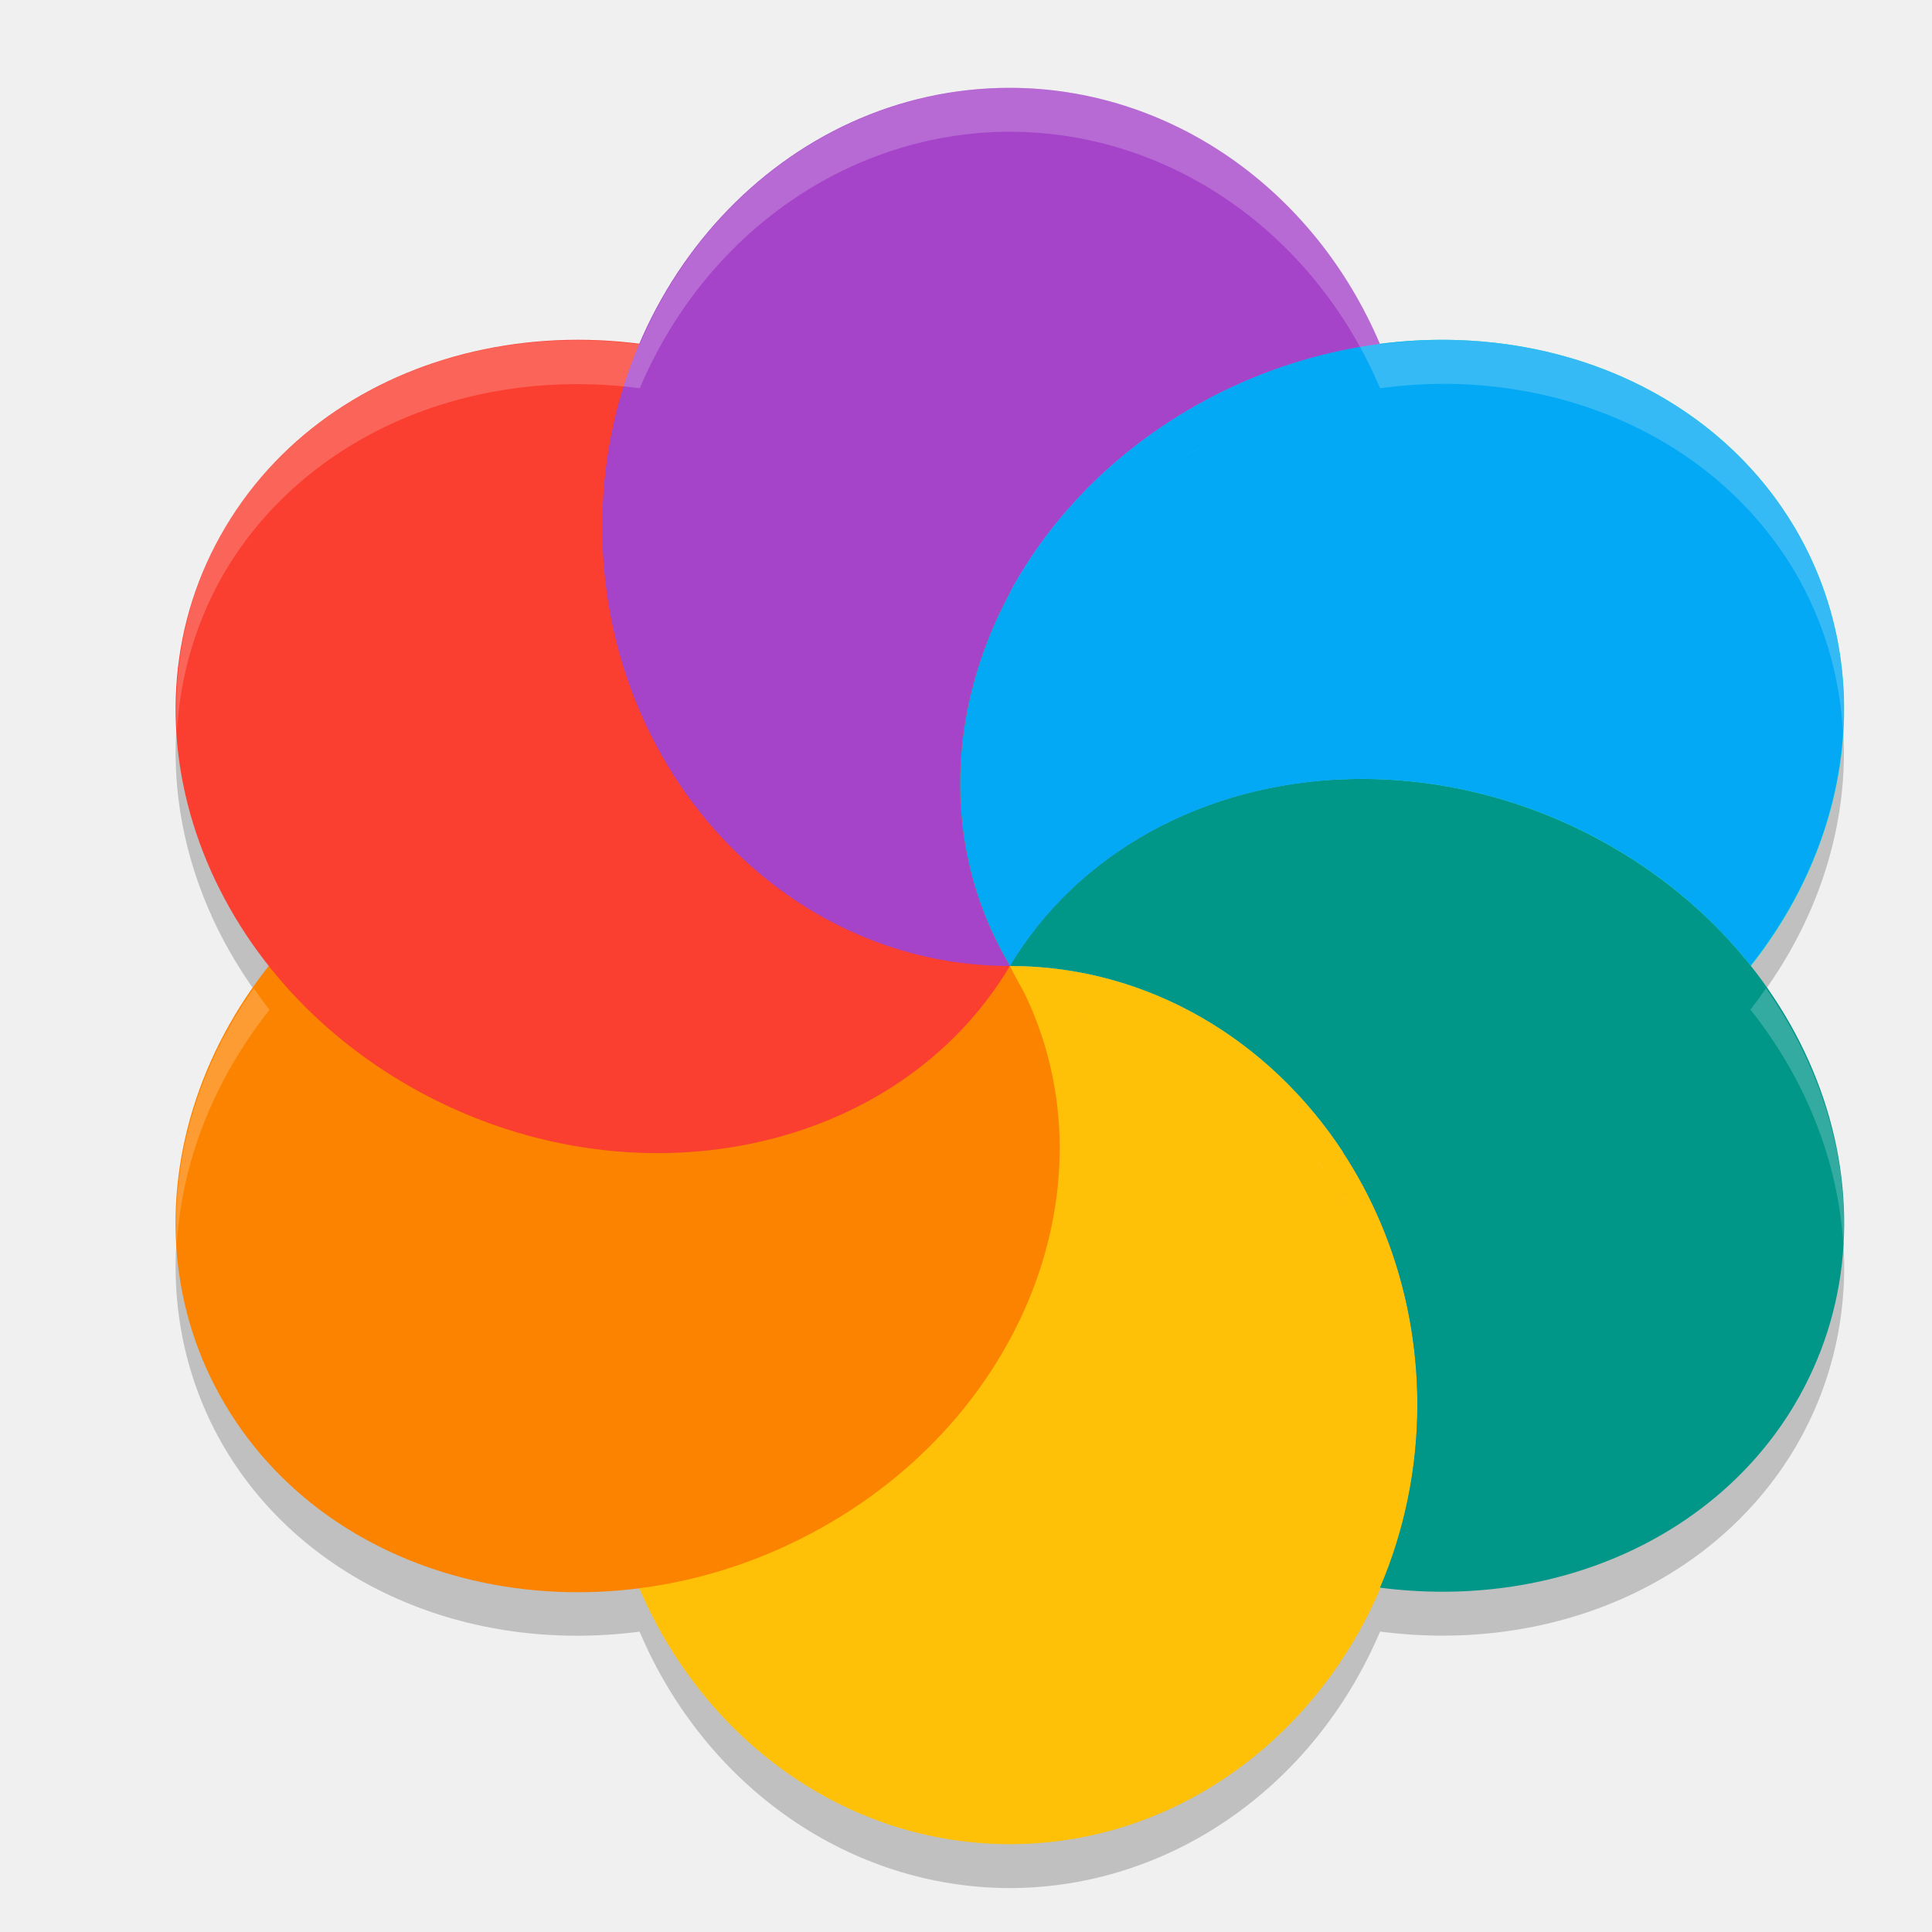
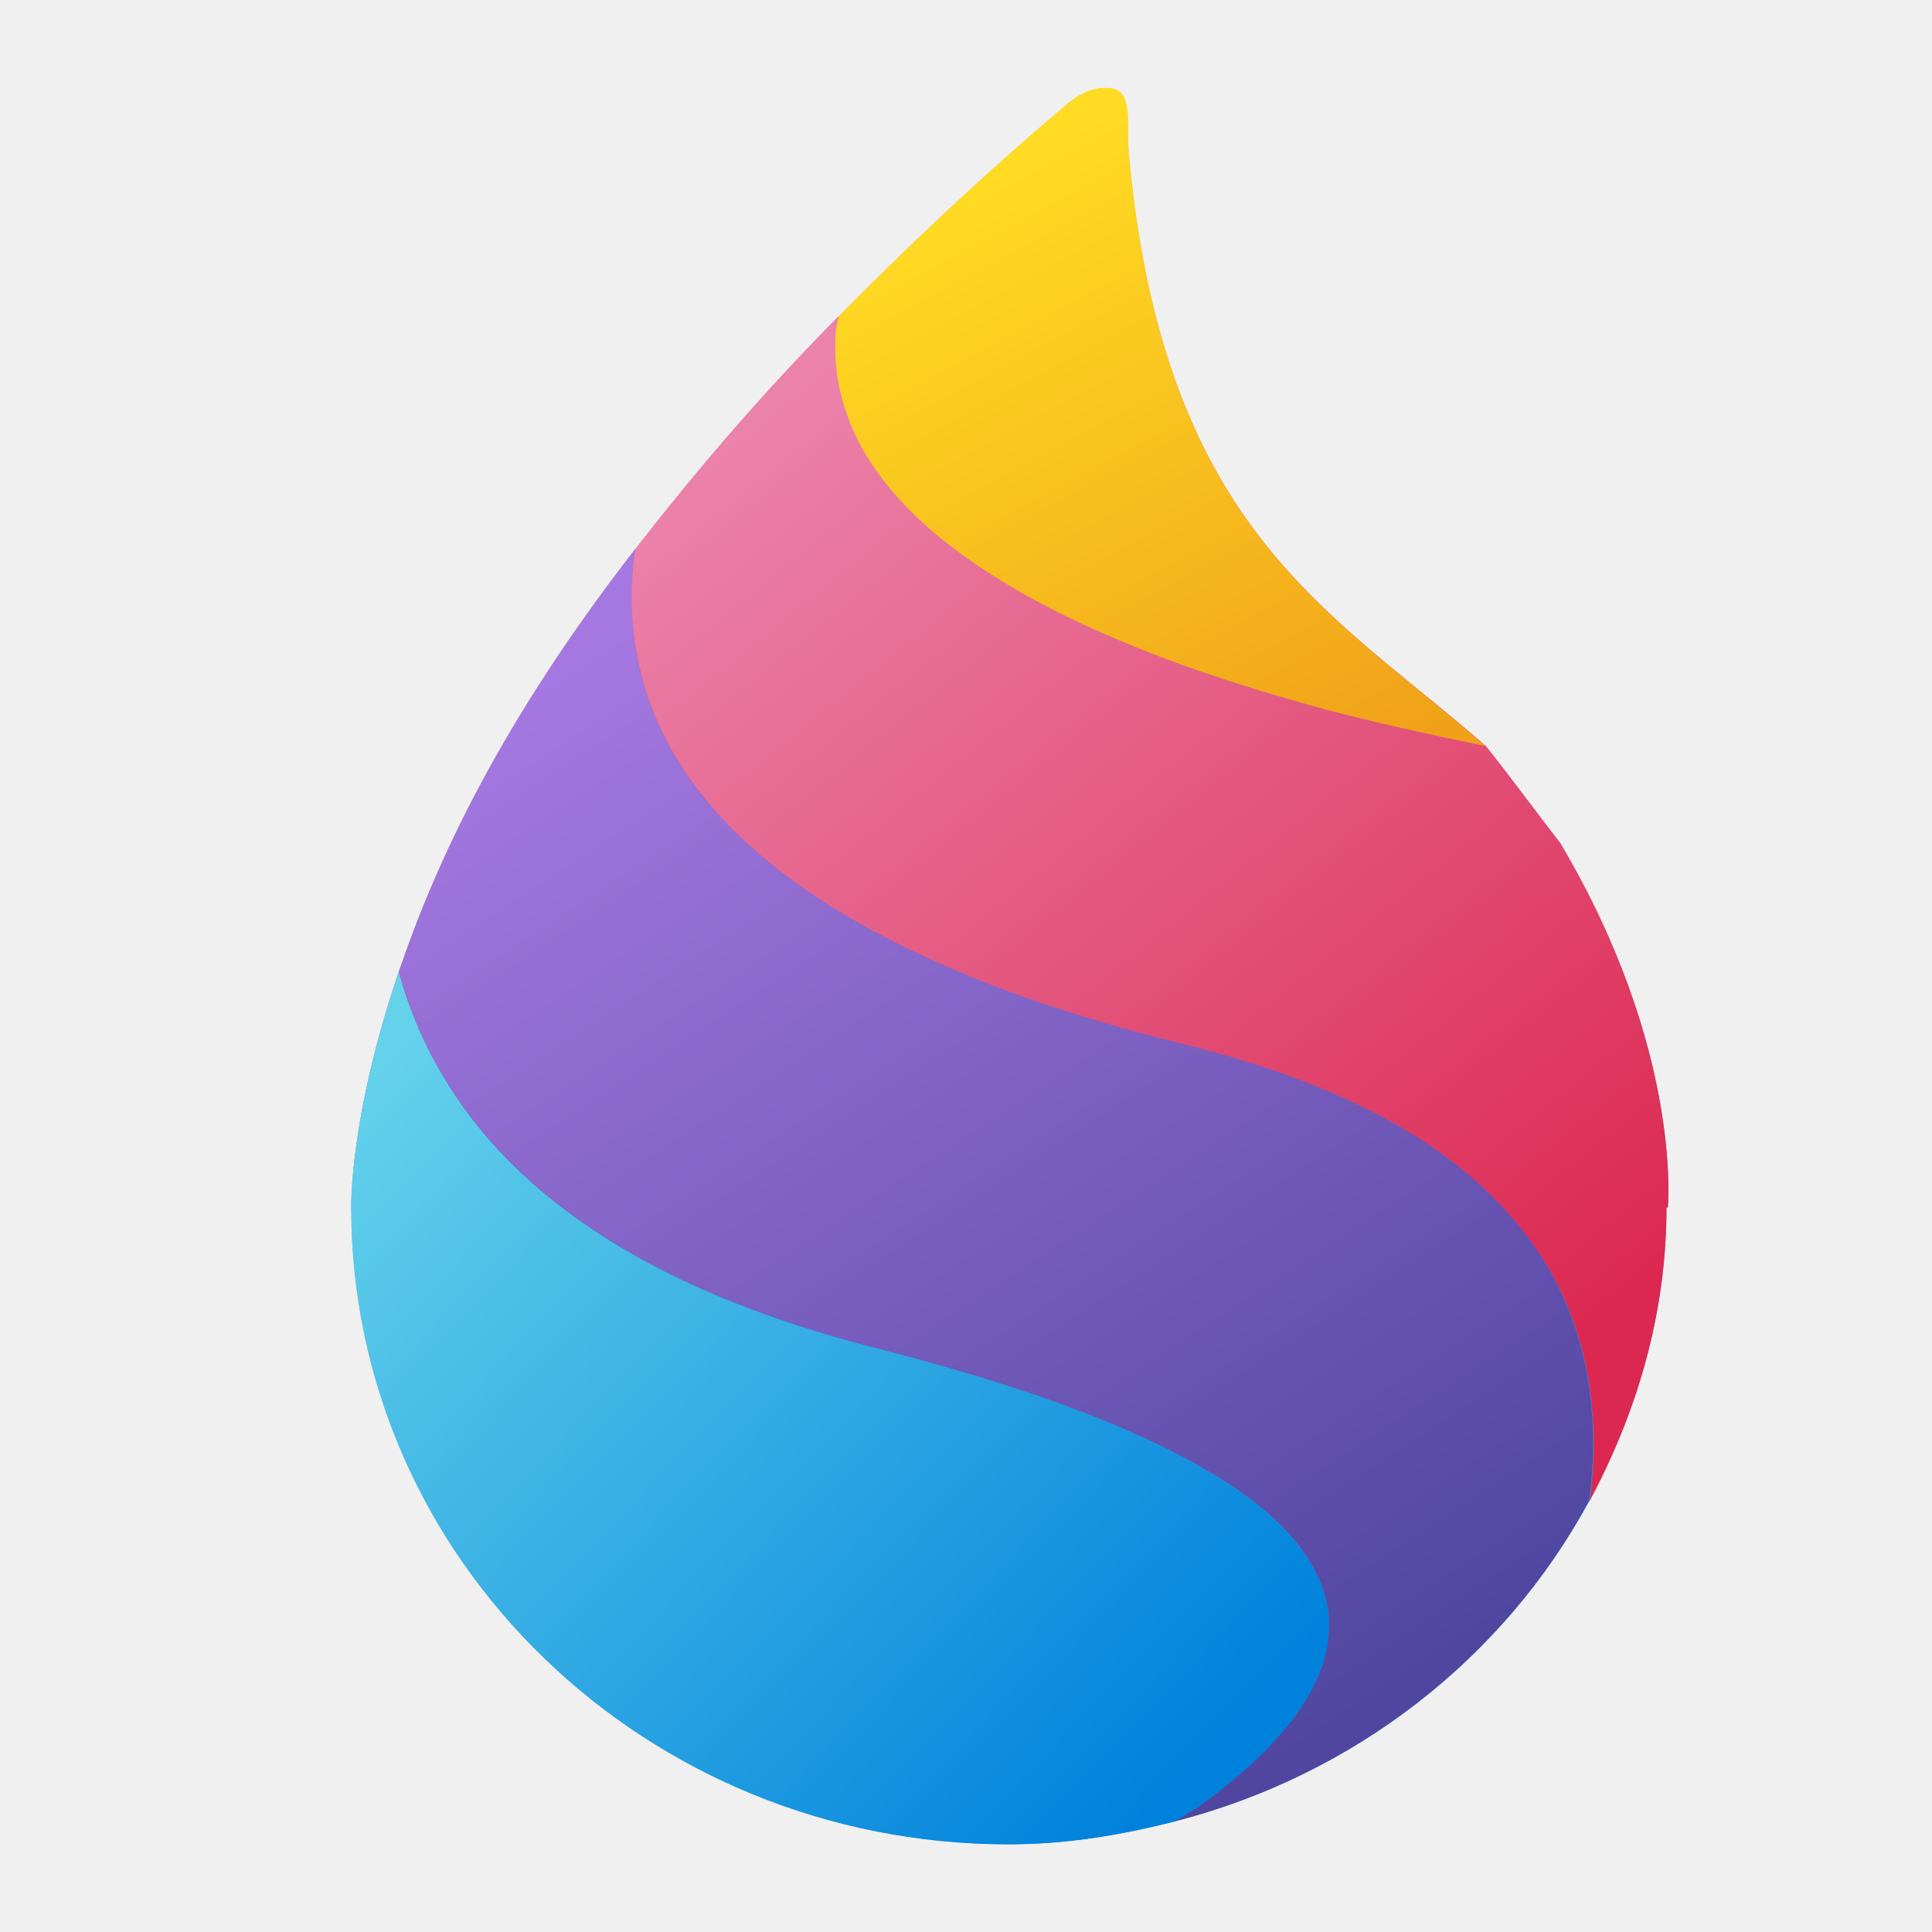
- <svg xmlns="http://www.w3.org/2000/svg" width="22" height="22" version="1">
-   <path id="ellipse856" style="opacity:0.2" d="M 11.498,1.5 A 4.643,5 0 0 0 7.283,4.421 5.126,4.528 23.679 0 0 2.564,6.5 a 5.126,4.528 23.679 0 0 0.502,5 4.528,5.126 66.321 0 0 -0.502,5 4.528,5.126 66.321 0 0 4.719,2.08 A 4.643,5 0 0 0 11.498,21.5 4.643,5 0 0 0 15.715,18.579 c 1.966,0.255 3.808,-0.557 4.718,-2.079 0.944,-1.585 0.669,-3.554 -0.525,-5.034 0.008,0.01 0.018,0.02 0.026,0.03 A 4.528,5.126 66.321 0 0 20.433,6.5 4.528,5.126 66.321 0 0 16.572,4.372 4.528,5.126 66.321 0 0 15.715,4.421 4.643,5 0 0 0 11.498,1.5 Z m 2.146,3.603 a 4.528,5.126 66.321 0 1 10e-4,0 4.528,5.126 66.321 0 0 0,10e-4 4.528,5.126 66.321 0 0 -0.387,0.239 4.528,5.126 66.321 0 1 0.386,-0.24 z M 13.1,5.455 A 4.528,5.126 66.321 0 0 12.851,5.642 4.528,5.126 66.321 0 1 13.1,5.455 Z m -0.415,0.329 a 4.528,5.126 66.321 0 0 -0.204,0.184 4.528,5.126 66.321 0 1 0.204,-0.184 z m -0.369,0.354 a 4.528,5.126 66.321 0 0 -0.182,0.196 4.528,5.126 66.321 0 1 0.182,-0.196 z M 11.987,6.516 A 4.528,5.126 66.321 0 0 11.828,6.725 4.528,5.126 66.321 0 1 11.987,6.516 Z m -0.287,0.402 a 4.528,5.126 66.321 0 0 -0.138,0.22 4.528,5.126 66.321 0 1 0.138,-0.22 z m 7.054,3.478 c 0.028,0.02 0.054,0.041 0.082,0.061 -0.028,-0.02 -0.054,-0.041 -0.082,-0.061 z m 0.418,0.319 c 0.046,0.039 0.088,0.08 0.133,0.12 -0.045,-0.04 -0.087,-0.081 -0.133,-0.12 z m 0.385,0.357 c 0.037,0.038 0.071,0.077 0.106,0.115 -0.036,-0.038 -0.07,-0.078 -0.106,-0.115 z m -8.02,0.43 c 0.169,0.002 0.336,0.014 0.501,0.034 -0.005,-6.5e-4 -0.011,-3.53e-4 -0.016,-10e-4 a 4.643,5 0 0 0 -0.485,-0.033 z m 0.646,0.059 c 0.079,0.013 0.159,0.022 0.237,0.039 0.045,0.01 0.089,0.024 0.134,0.035 -0.007,-0.002 -0.014,-0.002 -0.021,-0.004 a 4.643,5 0 0 0 -0.113,-0.031 4.643,5 0 0 0 -0.214,-0.034 c -0.008,-0.001 -0.016,-0.004 -0.023,-0.005 z m 0.544,0.122 c 0.115,0.034 0.228,0.073 0.34,0.116 -0.013,-0.005 -0.028,-0.009 -0.041,-0.014 a 4.643,5 0 0 0 -0.275,-0.095 c -0.008,-0.002 -0.016,-0.005 -0.023,-0.008 z m 0.494,0.177 c 0.127,0.055 0.251,0.116 0.372,0.183 -0.022,-0.012 -0.045,-0.021 -0.066,-0.032 a 4.643,5 0 0 0 -0.288,-0.142 c -0.006,-0.003 -0.012,-0.006 -0.018,-0.009 z m 0.464,0.23 c 0.013,0.007 0.025,0.015 0.038,0.022 0.134,0.079 0.263,0.165 0.389,0.257 A 4.643,5 0 0 0 13.724,12.112 4.643,5 0 0 0 13.702,12.101 c -0.005,-0.003 -0.01,-0.008 -0.016,-0.011 z m 0.5,0.338 c 0.099,0.076 0.196,0.153 0.289,0.236 A 4.643,5 0 0 0 14.186,12.428 Z m 0.454,0.399 c 0.054,0.054 0.109,0.106 0.161,0.162 a 4.643,5 0 0 0 -0.147,-0.147 4.643,5 0 0 0 -0.014,-0.015 z m 0.357,0.393 c 0.038,0.047 0.078,0.094 0.114,0.143 a 4.643,5 0 0 0 -0.096,-0.116 c -0.007,-0.008 -0.012,-0.018 -0.019,-0.026 z m 0.211,0.283 c 0.011,0.015 0.022,0.03 0.032,0.046 -0.005,-0.007 -0.01,-0.013 -0.015,-0.02 a 4.643,5 0 0 0 -0.018,-0.026 z m 0.08,0.12 a 4.528,5.126 66.321 0 0 0.004,0 c 0.031,0.047 0.062,0.094 0.092,0.143 a 4.643,5 0 0 0 -0.096,-0.143 z m 0.174,0.283 c 0.054,0.095 0.107,0.19 0.154,0.289 A 4.643,5 0 0 0 15.462,13.906 Z m 0.215,0.424 c 0.047,0.105 0.092,0.211 0.132,0.319 a 4.643,5 0 0 0 -0.132,-0.319 z m 0.178,0.453 c 0.037,0.109 0.073,0.218 0.103,0.33 A 4.643,5 0 0 0 15.854,14.783 Z m 0.141,0.493 c 0.024,0.104 0.047,0.208 0.065,0.314 a 4.643,5 0 0 0 -0.065,-0.314 z m 0.094,0.511 c 0.013,0.096 0.025,0.193 0.032,0.291 a 4.643,5 0 0 0 -0.032,-0.291 z" />
-   <ellipse style="fill:#278df2" cx="11.499" cy="11" rx="8.252" ry="8" />
-   <ellipse id="ellipse8" style="fill:#34e0c4" cx="15.221" cy="-9.372" rx="4.536" ry="5.118" transform="matrix(0.511651,0.8591933,-0.8725982,0.4884388,0,0)" />
-   <ellipse id="ellipse10" style="fill:#ffc107" cx="11.499" cy="16" rx="4.641" ry="5" />
-   <ellipse id="ellipse14" style="fill:#fb8300" cx="15.221" cy=".865" rx="4.536" ry="5.118" transform="matrix(0.511651,0.8591933,-0.8725982,0.4884388,0,0)" />
-   <ellipse id="ellipse18" style="fill:#fa3e30" cx="3.983" cy="10.396" rx="4.536" ry="5.118" transform="matrix(-0.511651,0.8591933,0.8725982,0.4884388,0,0)" />
-   <path style="fill:#a544c9" d="M 11.499,1 A 4.641,5 0 0 0 6.858,6 4.641,5 0 0 0 11.499,11 4.528,5.125 66.279 0 1 13.645,4.603 4.528,5.125 66.279 0 1 15.715,3.921 4.641,5 0 0 0 11.499,1 Z m 0,10 A 4.641,5 0 0 0 15.911,7.542 4.641,5 0 0 1 15.288,8.877 5.125,4.528 23.721 0 0 11.499,11 Z M 15.911,7.542 A 4.641,5 0 0 0 16.023,7.101 4.641,5 0 0 1 15.911,7.542 Z M 15.769,4.054 A 4.641,5 0 0 1 15.924,4.51 4.641,5 0 0 0 15.769,4.054 Z m 0.162,0.477 a 4.641,5 0 0 1 0.095,0.396 4.641,5 0 0 0 -0.095,-0.396 z m 0.121,0.518 a 4.641,5 0 0 1 0.045,0.319 4.641,5 0 0 0 -0.045,-0.319 z m 0.067,0.519 A 4.641,5 0 0 1 16.141,6 4.641,5 0 0 0 16.12,5.566 Z m 0.011,0.654 a 4.641,5 0 0 1 -0.02,0.328 4.641,5 0 0 0 0.02,-0.328 z m -0.036,0.443 a 4.641,5 0 0 1 -0.06,0.388 4.641,5 0 0 0 0.06,-0.388 z" />
-   <path style="fill:#009688" d="M 15.359,8.872 C 13.71,8.917 12.266,9.714 11.499,11 c 2.563,0 4.641,2.239 4.641,5 -0.002,0.718 -0.147,1.427 -0.426,2.079 C 17.68,18.334 19.523,17.522 20.432,16 21.714,13.848 20.753,10.983 18.286,9.603 17.386,9.099 16.366,8.844 15.359,8.872 Z m 0.356,9.207 z M 11.499,11 Z" />
-   <path id="ellipse980" style="fill:#03a9f4" d="m 16.573,3.872 a 4.528,5.125 66.279 0 0 -2.927,0.731 4.528,5.125 66.279 0 0 -2.145,6.397 c 0.766,-1.286 2.21,-2.082 3.86,-2.128 1.007,-0.028 2.027,0.227 2.927,0.73 0.663,0.371 1.216,0.85 1.647,1.393 A 4.528,5.125 66.279 0 0 20.432,6 4.528,5.125 66.279 0 0 16.573,3.872 Z M 11.5,11 a 4.528,5.125 66.279 0 0 3.795,2.123 C 14.455,11.839 13.069,11 11.5,11 Z" />
-   <path style="fill:#ffc107" d="m 11.5,11 c -8,8 -4,4 0,0 z m 0,2.44e-4 c 0.814,1.617 2.215,2.317 3.795,2.123 C 14.455,11.839 13.069,11 11.5,11 Z" />
-   <path id="ellipse880" style="opacity:0.2;fill:#ffffff" d="M 11.499,1 A 4.641,5 0 0 0 7.285,3.921 5.125,4.528 23.721 0 0 2.567,6 5.125,4.528 23.721 0 0 2.016,8.313 5.125,4.528 23.721 0 1 2.567,6.5 5.125,4.528 23.721 0 1 7.285,4.421 4.641,5 0 0 1 11.499,1.5 4.641,5 0 0 1 15.715,4.421 4.528,5.125 66.279 0 1 16.572,4.372 4.528,5.125 66.279 0 1 20.432,6.5 4.528,5.125 66.279 0 1 20.986,8.34 4.528,5.125 66.279 0 0 20.432,6 4.528,5.125 66.279 0 0 16.572,3.872 4.528,5.125 66.279 0 0 15.715,3.921 4.641,5 0 0 0 11.499,1 Z m 2.146,4.103 a 4.528,5.125 66.279 0 0 -0.386,0.24 4.528,5.125 66.279 0 1 0.387,-0.239 4.528,5.125 66.279 0 0 0,-0.001 4.528,5.125 66.279 0 1 -10e-4,0 z M 2.889,11.252 a 4.528,5.125 66.279 0 0 -0.875,2.912 A 4.528,5.125 66.279 0 1 3.069,11.5 5.125,4.528 23.721 0 1 2.889,11.252 Z m 17.22,10e-4 a 4.528,5.125 66.279 0 1 -0.175,0.243 c -0.008,-0.01 -0.018,-0.02 -0.026,-0.03 0.65,0.806 1.026,1.758 1.082,2.713 0.061,-1.01 -0.258,-2.038 -0.881,-2.926 z m -7.924,0.308 c 0.008,0.001 0.016,0.004 0.023,0.005 a 4.641,5 0 0 1 0.214,0.034 c -0.078,-0.017 -0.158,-0.026 -0.237,-0.039 z m 0.237,0.039 a 4.641,5 0 0 1 0.113,0.031 c 0.007,0.002 0.014,0.002 0.021,0.004 -0.045,-0.011 -0.089,-0.025 -0.134,-0.035 z m 1.265,0.49 c 0.005,0.003 0.01,0.007 0.016,0.011 a 4.641,5 0 0 1 0.022,0.012 c -0.013,-0.007 -0.025,-0.015 -0.038,-0.022 z m 1.311,1.13 c 0.007,0.008 0.012,0.018 0.019,0.026 a 4.641,5 0 0 1 0.096,0.116 c -0.037,-0.049 -0.076,-0.095 -0.114,-0.143 z m 0.211,0.283 a 4.641,5 0 0 1 0.018,0.026 c 0.005,0.007 0.01,0.013 0.015,0.02 -0.011,-0.015 -0.022,-0.031 -0.032,-0.046 z m 0.08,0.12 a 4.641,5 0 0 1 0.096,0.143 c -0.029,-0.048 -0.061,-0.095 -0.092,-0.143 a 4.528,5.125 66.279 0 1 -0.004,0 z" />
+ <svg xmlns="http://www.w3.org/2000/svg" width="22" height="22" viewBox="0 0 5.821 5.821" version="1.1" id="svg5">
+   <defs id="defs2">
+     <linearGradient id="linearGradient45680" x1="-102.06" x2="-102.06" y1="1.323" y2="19.157" gradientTransform="matrix(0.3059865,0,0,0.2963013,34.55857,-0.1274427)" gradientUnits="userSpaceOnUse">
+       <stop stop-color="#ffdc23" offset="0" id="stop22" />
+       <stop stop-color="#e6628a" offset=".316" id="stop24" />
+       <stop stop-color="#7b5fc1" offset=".554" id="stop26" />
+       <stop stop-color="#1e9be1" offset=".797" id="stop28" />
+       <stop stop-color="#0082dc" offset="1" id="stop30" />
+     </linearGradient>
+     <linearGradient id="linearGradient1954" x1="-109.09" x2="-101.26" y1="11.122" y2="18.44" gradientTransform="matrix(0.3059865,0,0,0.2963013,34.55857,-0.1274461)" gradientUnits="userSpaceOnUse">
+       <stop stop-color="#64d2eb" offset="0" id="stop2" />
+       <stop stop-color="#0082dc" offset="1" id="stop4" />
+     </linearGradient>
+     <linearGradient id="linearGradient1431" x1="-107.04" x2="-99.66" y1="6.953" y2="17.895" gradientTransform="matrix(0.3059865,0,0,0.2963013,34.55857,-0.1274594)" gradientUnits="userSpaceOnUse">
+       <stop stop-color="#a578e1" offset="0" id="stop7" />
+       <stop stop-color="#5046a0" offset="1" id="stop9" />
+     </linearGradient>
+     <linearGradient id="linearGradient1439" x1="-105" x2="-97.017" y1="4.292" y2="13.799" gradientTransform="matrix(0.3059865,0,0,0.2963013,34.55857,-0.1273527)" gradientUnits="userSpaceOnUse">
+       <stop stop-color="#eb82aa" offset="0" id="stop12" />
+       <stop stop-color="#dc2850" offset="1" id="stop14" />
+     </linearGradient>
+     <linearGradient id="linearGradient1447" x1="-102.1" x2="-98.566" y1="1.475" y2="7.861" gradientTransform="matrix(0.3059865,0,0,0.2963013,34.55513,-0.1273927)" gradientUnits="userSpaceOnUse">
+       <stop stop-color="#ffdc23" offset="0" id="stop17" />
+       <stop stop-color="#f0a019" offset="1" id="stop19" />
+     </linearGradient>
+   </defs>
+   <path d="M 3.331,0.265 C 3.27,0.264 3.218,0.311 3.218,0.311 2.954,0.534 2.731,0.747 2.527,0.953 v 1.722e-4 C 2.281,1.202 2.087,1.432 1.916,1.652 1.508,2.177 1.315,2.595 1.202,2.927 h -1.778e-4 c 1.48e-5,5.47e-5 -1.33e-5,1.173e-4 0,1.723e-4 2.2e-5,5.68e-5 -1.93e-5,1.154e-4 0,1.722e-4 -0.15,0.44 -0.143,0.71 -0.143,0.71 -3.1e-6,1.06 0.887,1.919 1.981,1.919 0.174,0 0.34,-0.028 0.5,-0.069 C 4.081,5.349 4.531,4.996 4.787,4.525 V 4.525 C 4.931,4.258 5.021,3.96 5.021,3.638 h 0.004 c 0,0 0.046,-0.474 -0.324,-1.097 C 4.646,2.47 4.548,2.337 4.476,2.247 4.421,2.236 4.367,2.224 4.314,2.213 4.367,2.224 4.421,2.236 4.476,2.247 4.017,1.845 3.517,1.604 3.405,0.503 3.386,0.37 3.427,0.265 3.331,0.265 Z M 2.864,1.645 c 0.009,0.007 0.018,0.014 0.028,0.021 0.009,0.007 0.019,0.014 0.029,0.021 -0.01,-0.007 -0.02,-0.014 -0.029,-0.021 -0.009,-0.007 -0.019,-0.014 -0.028,-0.021 z m 0.351,0.213 c 0.023,0.011 0.046,0.022 0.07,0.033 -0.024,-0.011 -0.048,-0.022 -0.07,-0.033 z m 0.161,0.073 c 0.027,0.011 0.054,0.022 0.082,0.033 C 3.43,1.952 3.403,1.941 3.376,1.93 Z m -1.451,0.075 c 0.004,0.019 0.009,0.039 0.015,0.058 -0.006,-0.019 -0.011,-0.039 -0.015,-0.058 z m 2.27,0.181 c 0.02,0.005 0.04,0.009 0.06,0.014 -0.02,-0.004 -0.04,-0.009 -0.06,-0.014 z M 2.459,2.702 c 0.026,0.017 0.053,0.034 0.08,0.05 -0.028,-0.017 -0.055,-0.033 -0.08,-0.05 z m 0.167,0.1 c 0.03,0.016 0.061,0.032 0.093,0.048 -0.032,-0.016 -0.063,-0.032 -0.093,-0.048 z M 3.041,2.987 C 3.08,3.001 3.12,3.015 3.162,3.029 3.12,3.015 3.08,3.001 3.041,2.987 Z M 3.226,3.05 C 3.269,3.064 3.313,3.077 3.358,3.09 3.313,3.077 3.269,3.064 3.226,3.05 Z m 0.273,0.079 c 0.024,0.006 0.048,0.012 0.073,0.018 0.025,0.006 0.049,0.013 0.073,0.019 C 3.621,3.159 3.597,3.153 3.572,3.147 3.547,3.141 3.523,3.135 3.499,3.128 Z m 0.586,0.196 c 0.036,0.017 0.071,0.035 0.104,0.053 -0.033,-0.018 -0.068,-0.036 -0.104,-0.053 z m 0.398,0.266 c 0.023,0.022 0.045,0.044 0.065,0.067 -0.02,-0.023 -0.042,-0.045 -0.065,-0.067 z m 0.147,0.173 c 0.016,0.024 0.031,0.049 0.045,0.074 -0.014,-0.025 -0.029,-0.05 -0.045,-0.074 z M 3.759,5.326 c -0.022,0.02 -0.045,0.039 -0.068,0.058 0.024,-0.019 0.047,-0.038 0.068,-0.058 z m -0.104,0.086 c -0.012,0.009 -0.024,0.018 -0.037,0.027 -0.006,0.005 -0.013,0.009 -0.019,0.013 0.007,-0.004 0.013,-0.008 0.019,-0.013 0.012,-0.009 0.025,-0.018 0.037,-0.027 z" fill="url(#linearGradient45680)" id="path35" style="fill:url(#linearGradient45680);stroke-width:0.301" />
+   <path d="M 1.202,2.927 C 1.052,3.367 1.058,3.638 1.058,3.638 c -3e-6,1.06 0.887,1.919 1.981,1.919 0.174,0 0.34,-0.028 0.5,-0.069 0.026,-0.017 0.053,-0.03 0.079,-0.049 0.099,-0.071 0.19,-0.151 0.26,-0.237 0.035,-0.043 0.064,-0.087 0.085,-0.132 0.021,-0.045 0.035,-0.092 0.04,-0.139 0.004,-0.047 -8.21e-4,-0.095 -0.017,-0.144 C 3.969,4.739 3.941,4.69 3.899,4.641 3.858,4.592 3.803,4.542 3.733,4.493 3.663,4.444 3.577,4.395 3.475,4.346 3.372,4.297 3.252,4.249 3.112,4.201 2.973,4.153 2.814,4.107 2.635,4.061 2.455,4.015 2.295,3.961 2.153,3.901 2.011,3.841 1.887,3.773 1.78,3.701 1.672,3.628 1.581,3.55 1.504,3.468 1.427,3.385 1.365,3.298 1.315,3.208 1.265,3.118 1.228,3.025 1.202,2.93 c -2.203e-4,-8e-4 -2.571e-4,-0.002 -6.179e-4,-0.002 z" fill="url(#linearGradient1954)" id="path37" style="fill:url(#linearGradient1954);stroke-width:0.301" />
+   <path d="m 1.202,2.927 c 2.172e-4,8e-4 2.54e-4,0.002 6.178e-4,0.002 0.026,0.095 0.063,0.189 0.113,0.279 0.05,0.09 0.112,0.177 0.189,0.259 0.077,0.082 0.168,0.161 0.276,0.233 0.108,0.073 0.232,0.14 0.373,0.2 0.142,0.06 0.302,0.114 0.481,0.16 0.18,0.046 0.338,0.093 0.478,0.14 0.139,0.048 0.259,0.096 0.362,0.145 0.103,0.049 0.188,0.098 0.259,0.147 0.07,0.049 0.125,0.099 0.166,0.148 0.041,0.049 0.069,0.098 0.086,0.147 0.017,0.049 0.022,0.097 0.017,0.144 -0.004,0.047 -0.018,0.093 -0.04,0.139 -0.021,0.045 -0.05,0.089 -0.085,0.132 -0.069,0.085 -0.161,0.165 -0.26,0.237 -0.026,0.019 -0.052,0.031 -0.079,0.049 0.541,-0.139 0.991,-0.491 1.247,-0.962 9.643e-4,-0.008 0.004,-0.016 0.005,-0.024 C 4.804,4.382 4.803,4.267 4.784,4.156 4.766,4.045 4.73,3.938 4.675,3.838 4.62,3.738 4.545,3.644 4.447,3.558 4.35,3.472 4.23,3.394 4.085,3.325 3.94,3.256 3.77,3.196 3.572,3.147 3.374,3.098 3.198,3.044 3.041,2.987 2.883,2.929 2.746,2.867 2.626,2.802 2.506,2.737 2.404,2.669 2.317,2.598 2.231,2.528 2.16,2.454 2.102,2.38 2.045,2.305 2.002,2.228 1.97,2.151 1.939,2.074 1.919,1.995 1.91,1.917 c -0.01,-0.078 -0.009,-0.157 -6.196e-4,-0.234 0.001,-0.01 0.005,-0.02 0.006,-0.031 C 1.508,2.177 1.315,2.595 1.202,2.927 Z" fill="url(#linearGradient1431)" id="path39" style="fill:url(#linearGradient1431);stroke-width:0.301" />
+   <path d="m 1.916,1.652 c -0.002,0.01 -0.005,0.02 -0.006,0.031 -0.008,0.078 -0.009,0.156 6.179e-4,0.234 0.01,0.078 0.029,0.156 0.061,0.234 0.031,0.077 0.075,0.154 0.132,0.229 0.057,0.075 0.128,0.148 0.215,0.219 0.087,0.071 0.189,0.139 0.309,0.204 0.12,0.065 0.257,0.127 0.414,0.185 0.157,0.058 0.334,0.111 0.532,0.16 0.198,0.049 0.368,0.109 0.513,0.178 0.145,0.069 0.265,0.147 0.362,0.234 0.097,0.086 0.172,0.18 0.228,0.28 0.055,0.1 0.091,0.206 0.109,0.317 0.019,0.111 0.02,0.227 0.007,0.345 -8.572e-4,0.008 -0.004,0.016 -0.005,0.024 C 4.931,4.259 5.021,3.96 5.021,3.638 h 0.004 c 0,0 0.046,-0.474 -0.324,-1.098 C 4.646,2.47 4.548,2.337 4.476,2.247 4.302,2.211 4.135,2.175 3.989,2.135 3.815,2.088 3.661,2.039 3.523,1.988 3.386,1.937 3.266,1.884 3.162,1.83 3.057,1.776 2.968,1.721 2.892,1.665 2.817,1.61 2.755,1.553 2.704,1.497 2.654,1.441 2.615,1.384 2.587,1.328 2.558,1.272 2.539,1.217 2.528,1.162 2.517,1.108 2.515,1.055 2.518,1.003 c 0.001,-0.018 0.007,-0.034 0.009,-0.051 C 2.281,1.201 2.087,1.432 1.916,1.652 Z" fill="url(#linearGradient1439)" id="path41" style="fill:url(#linearGradient1439);stroke-width:0.301" />
+   <path d="m 2.527,0.953 c -0.002,0.017 -0.008,0.033 -0.009,0.051 -0.003,0.052 -6.178e-4,0.105 0.01,0.159 0.011,0.054 0.03,0.11 0.058,0.166 0.029,0.056 0.067,0.112 0.118,0.169 0.05,0.056 0.112,0.113 0.188,0.168 0.076,0.056 0.165,0.111 0.269,0.165 0.105,0.054 0.225,0.107 0.362,0.158 0.137,0.051 0.292,0.1 0.465,0.147 0.146,0.039 0.314,0.076 0.488,0.112 C 4.017,1.845 3.516,1.604 3.405,0.503 3.386,0.37 3.427,0.265 3.331,0.265 3.27,0.264 3.219,0.311 3.219,0.311 2.954,0.534 2.731,0.747 2.527,0.953 Z" fill="url(#linearGradient1447)" id="path43" style="fill:url(#linearGradient1447);stroke-width:0.301" />
</svg>
